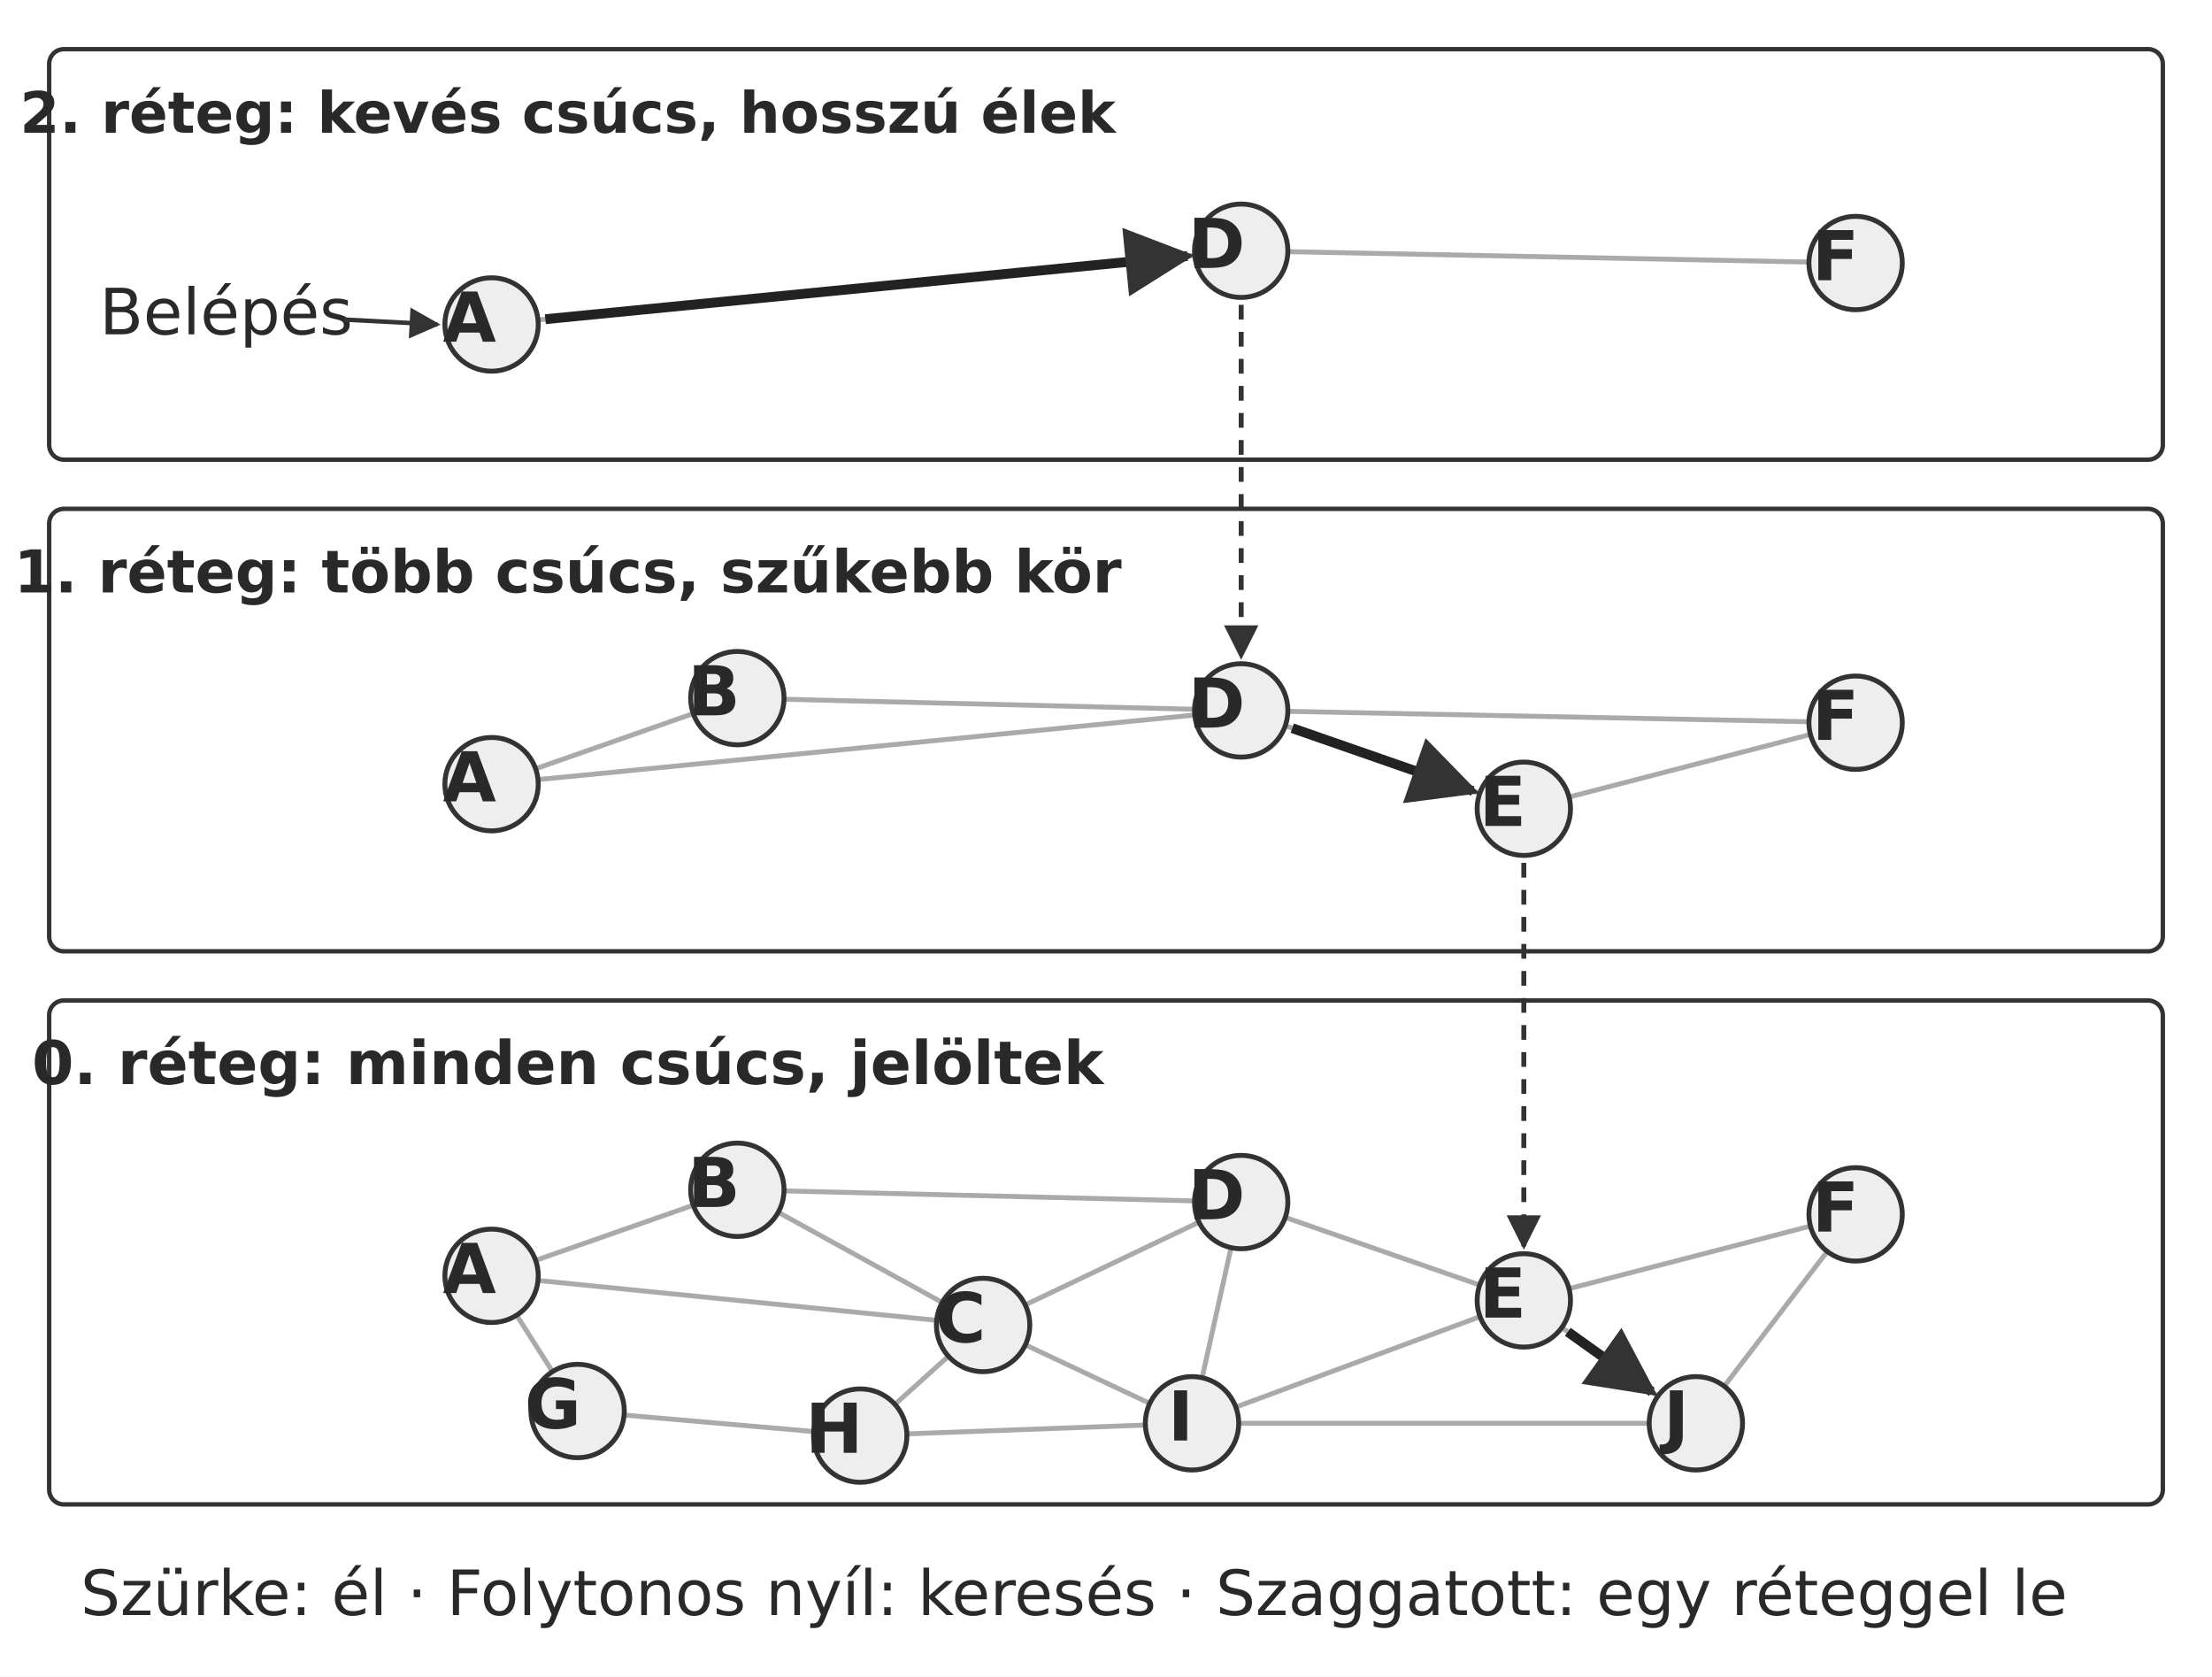
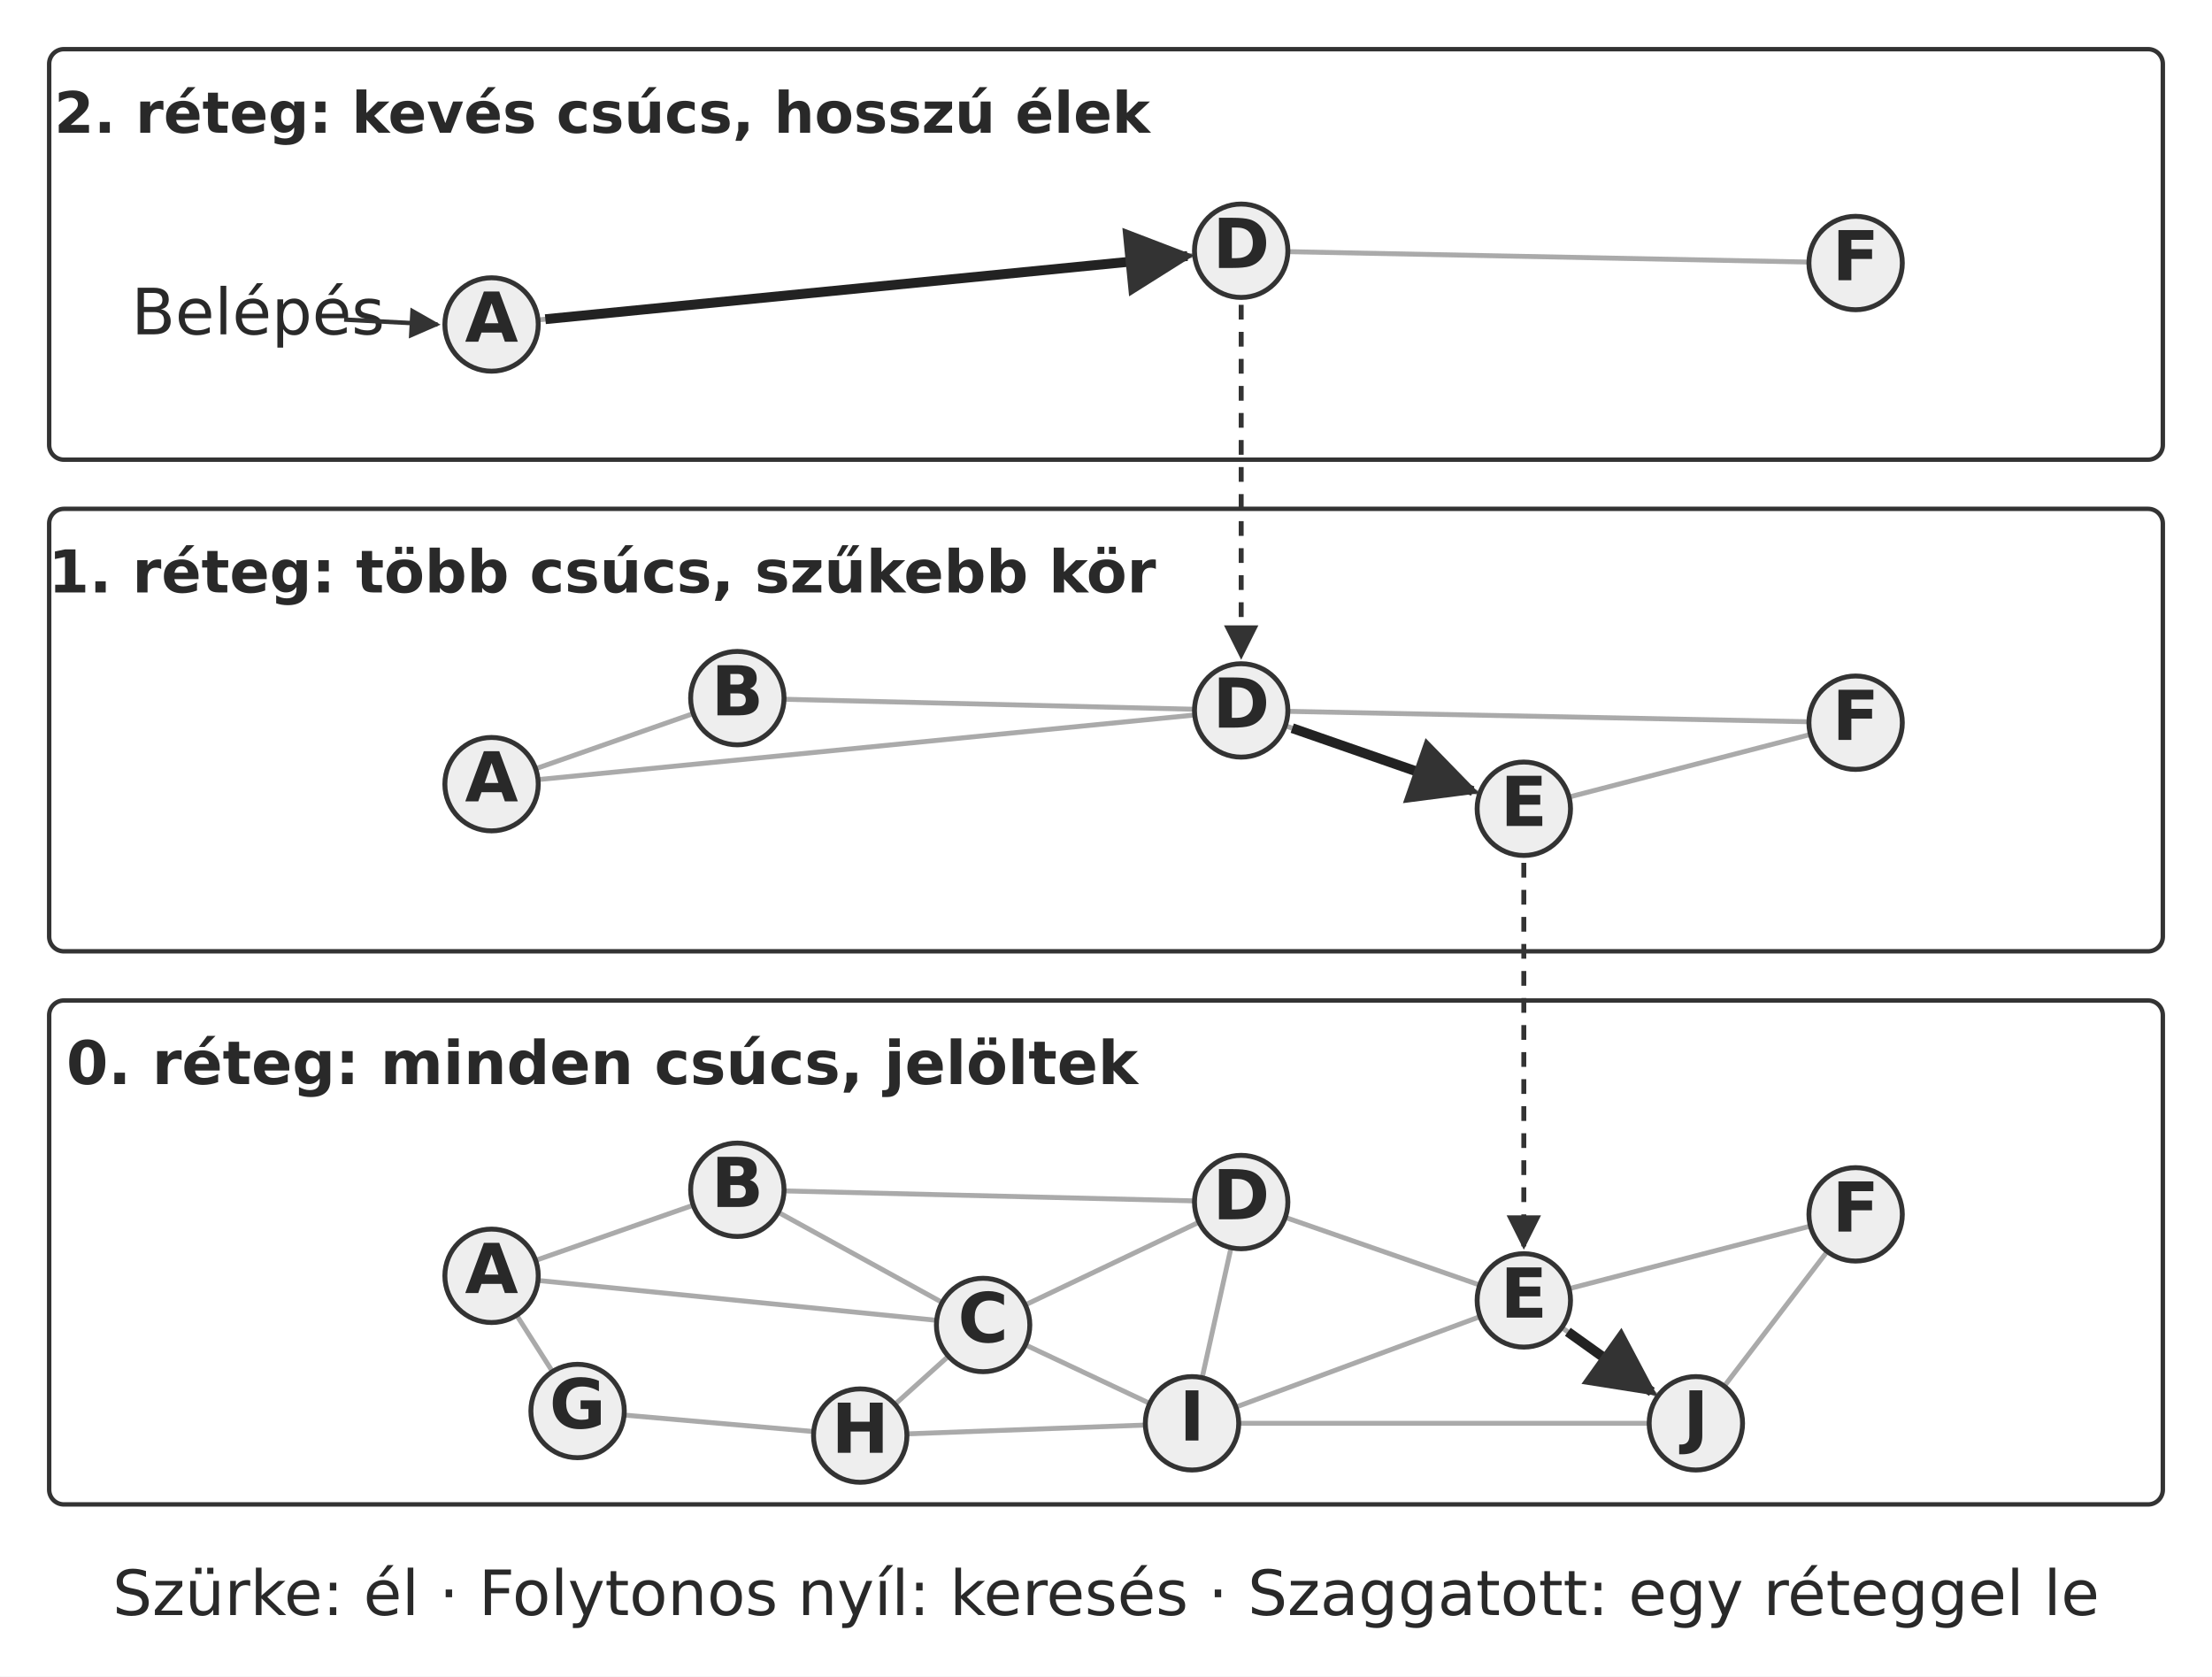
<svg xmlns="http://www.w3.org/2000/svg" width="106.000mm" height="80.324mm" viewBox="0 0 900 682" role="img" aria-labelledby="title desc">
  <defs>
    <marker id="arrow" viewBox="0 0 10 10" refX="9" refY="5" markerWidth="7" markerHeight="7" orient="auto-start-reverse">
      <path d="M0 0 L10 5 L0 10 Z" fill="#333333" />
    </marker>
  </defs>
  <rect width="900" height="682" fill="#ffffff" y="0" />
  <rect x="20" y="20" width="860" height="167" rx="6" fill="#ffffff" stroke="#333333" stroke-width="1.8" />
-   <text x="231" y="54" text-anchor="middle" font-family="&quot;DejaVu Sans&quot;, Arial, &quot;Helvetica Neue&quot;, sans-serif" font-size="23.2" font-weight="700" fill="#292929">2. réteg: kevés csúcs, hosszú élek</text>
+   <text x="245" y="54" text-anchor="middle" font-family="&quot;DejaVu Sans&quot;, Arial, &quot;Helvetica Neue&quot;, sans-serif" font-size="23.2" font-weight="700" fill="#292929">2. réteg: kevés csúcs, hosszú élek</text>
  <path d="M200 132 L505 102" fill="none" stroke="#aaaaaa" stroke-width="2" />
  <path d="M505 102 L755 107" fill="none" stroke="#aaaaaa" stroke-width="2" />
  <circle cx="200" cy="132" r="19" fill="#eeeeee" stroke="#333333" stroke-width="2" />
-   <text x="191.03" y="139" text-anchor="middle" font-family="&quot;DejaVu Sans&quot;, Arial, &quot;Helvetica Neue&quot;, sans-serif" font-size="28.0" font-weight="700" fill="#292929">A</text>
+   <text x="200" y="139" text-anchor="middle" font-family="&quot;DejaVu Sans&quot;, Arial, &quot;Helvetica Neue&quot;, sans-serif" font-size="28.0" font-weight="700" fill="#292929">A</text>
  <circle cx="505" cy="102" r="19" fill="#eeeeee" stroke="#333333" stroke-width="2" />
-   <text x="495" y="109" text-anchor="middle" font-family="&quot;DejaVu Sans&quot;, Arial, &quot;Helvetica Neue&quot;, sans-serif" font-size="28.0" font-weight="700" fill="#292929">D</text>
+   <text x="505" y="109" text-anchor="middle" font-family="&quot;DejaVu Sans&quot;, Arial, &quot;Helvetica Neue&quot;, sans-serif" font-size="28.0" font-weight="700" fill="#292929">D</text>
  <circle cx="755" cy="107" r="19" fill="#eeeeee" stroke="#333333" stroke-width="2" />
-   <text x="746.81" y="114" text-anchor="middle" font-family="&quot;DejaVu Sans&quot;, Arial, &quot;Helvetica Neue&quot;, sans-serif" font-size="28.0" font-weight="700" fill="#292929">F</text>
+   <text x="755" y="114" text-anchor="middle" font-family="&quot;DejaVu Sans&quot;, Arial, &quot;Helvetica Neue&quot;, sans-serif" font-size="28.0" font-weight="700" fill="#292929">F</text>
  <rect x="20" y="207" width="860" height="180" rx="6" fill="#ffffff" stroke="#333333" stroke-width="1.8" />
-   <text x="231" y="241" text-anchor="middle" font-family="&quot;DejaVu Sans&quot;, Arial, &quot;Helvetica Neue&quot;, sans-serif" font-size="24.0" font-weight="700" fill="#292929">1. réteg: több csúcs, szűkebb kör</text>
+   <text x="245" y="241" text-anchor="middle" font-family="&quot;DejaVu Sans&quot;, Arial, &quot;Helvetica Neue&quot;, sans-serif" font-size="24.0" font-weight="700" fill="#292929">1. réteg: több csúcs, szűkebb kör</text>
  <path d="M200 319 L300 284" fill="none" stroke="#aaaaaa" stroke-width="2" />
  <path d="M200 319 L505 289" fill="none" stroke="#aaaaaa" stroke-width="2" />
  <path d="M300 284 L505 289" fill="none" stroke="#aaaaaa" stroke-width="2" />
  <path d="M505 289 L620 329" fill="none" stroke="#aaaaaa" stroke-width="2" />
  <path d="M505 289 L755 294" fill="none" stroke="#aaaaaa" stroke-width="2" />
  <path d="M620 329 L755 294" fill="none" stroke="#aaaaaa" stroke-width="2" />
  <circle cx="200" cy="319" r="19" fill="#eeeeee" stroke="#333333" stroke-width="2" />
-   <text x="191.03" y="326" text-anchor="middle" font-family="&quot;DejaVu Sans&quot;, Arial, &quot;Helvetica Neue&quot;, sans-serif" font-size="28.0" font-weight="700" fill="#292929">A</text>
+   <text x="200" y="326" text-anchor="middle" font-family="&quot;DejaVu Sans&quot;, Arial, &quot;Helvetica Neue&quot;, sans-serif" font-size="28.0" font-weight="700" fill="#292929">A</text>
  <circle cx="300" cy="284" r="19" fill="#eeeeee" stroke="#333333" stroke-width="2" />
-   <text x="290.47" y="291" text-anchor="middle" font-family="&quot;DejaVu Sans&quot;, Arial, &quot;Helvetica Neue&quot;, sans-serif" font-size="28.0" font-weight="700" fill="#292929">B</text>
+   <text x="300" y="291" text-anchor="middle" font-family="&quot;DejaVu Sans&quot;, Arial, &quot;Helvetica Neue&quot;, sans-serif" font-size="28.0" font-weight="700" fill="#292929">B</text>
  <circle cx="505" cy="289" r="19" fill="#eeeeee" stroke="#333333" stroke-width="2" />
-   <text x="495" y="296" text-anchor="middle" font-family="&quot;DejaVu Sans&quot;, Arial, &quot;Helvetica Neue&quot;, sans-serif" font-size="28.0" font-weight="700" fill="#292929">D</text>
+   <text x="505" y="296" text-anchor="middle" font-family="&quot;DejaVu Sans&quot;, Arial, &quot;Helvetica Neue&quot;, sans-serif" font-size="28.0" font-weight="700" fill="#292929">D</text>
  <circle cx="620" cy="329" r="19" fill="#eeeeee" stroke="#333333" stroke-width="2" />
-   <text x="611.39" y="336" text-anchor="middle" font-family="&quot;DejaVu Sans&quot;, Arial, &quot;Helvetica Neue&quot;, sans-serif" font-size="28.0" font-weight="700" fill="#292929">E</text>
+   <text x="620" y="336" text-anchor="middle" font-family="&quot;DejaVu Sans&quot;, Arial, &quot;Helvetica Neue&quot;, sans-serif" font-size="28.0" font-weight="700" fill="#292929">E</text>
  <circle cx="755" cy="294" r="19" fill="#eeeeee" stroke="#333333" stroke-width="2" />
-   <text x="746.81" y="301" text-anchor="middle" font-family="&quot;DejaVu Sans&quot;, Arial, &quot;Helvetica Neue&quot;, sans-serif" font-size="28.0" font-weight="700" fill="#292929">F</text>
+   <text x="755" y="301" text-anchor="middle" font-family="&quot;DejaVu Sans&quot;, Arial, &quot;Helvetica Neue&quot;, sans-serif" font-size="28.0" font-weight="700" fill="#292929">F</text>
  <rect x="20" y="407" width="860" height="205" rx="6" fill="#ffffff" stroke="#333333" stroke-width="1.8" />
-   <text x="231" y="441" text-anchor="middle" font-family="&quot;DejaVu Sans&quot;, Arial, &quot;Helvetica Neue&quot;, sans-serif" font-size="24.5" font-weight="700" fill="#292929">0. réteg: minden csúcs, jelöltek</text>
+   <text x="245" y="441" text-anchor="middle" font-family="&quot;DejaVu Sans&quot;, Arial, &quot;Helvetica Neue&quot;, sans-serif" font-size="24.5" font-weight="700" fill="#292929">0. réteg: minden csúcs, jelöltek</text>
  <path d="M200 519 L300 484" fill="none" stroke="#aaaaaa" stroke-width="2" />
  <path d="M200 519 L235 574" fill="none" stroke="#aaaaaa" stroke-width="2" />
  <path d="M200 519 L400 539" fill="none" stroke="#aaaaaa" stroke-width="2" />
  <path d="M300 484 L400 539" fill="none" stroke="#aaaaaa" stroke-width="2" />
  <path d="M300 484 L505 489" fill="none" stroke="#aaaaaa" stroke-width="2" />
  <path d="M400 539 L505 489" fill="none" stroke="#aaaaaa" stroke-width="2" />
  <path d="M400 539 L350 584" fill="none" stroke="#aaaaaa" stroke-width="2" />
  <path d="M400 539 L485 579" fill="none" stroke="#aaaaaa" stroke-width="2" />
  <path d="M505 489 L620 529" fill="none" stroke="#aaaaaa" stroke-width="2" />
  <path d="M505 489 L485 579" fill="none" stroke="#aaaaaa" stroke-width="2" />
  <path d="M620 529 L485 579" fill="none" stroke="#aaaaaa" stroke-width="2" />
  <path d="M620 529 L755 494" fill="none" stroke="#aaaaaa" stroke-width="2" />
  <path d="M620 529 L690 579" fill="none" stroke="#aaaaaa" stroke-width="2" />
  <path d="M755 494 L690 579" fill="none" stroke="#aaaaaa" stroke-width="2" />
  <path d="M235 574 L350 584" fill="none" stroke="#aaaaaa" stroke-width="2" />
  <path d="M350 584 L485 579" fill="none" stroke="#aaaaaa" stroke-width="2" />
  <path d="M485 579 L690 579" fill="none" stroke="#aaaaaa" stroke-width="2" />
  <circle cx="200" cy="519" r="19" fill="#eeeeee" stroke="#333333" stroke-width="2" />
-   <text x="191.03" y="526" text-anchor="middle" font-family="&quot;DejaVu Sans&quot;, Arial, &quot;Helvetica Neue&quot;, sans-serif" font-size="28.0" font-weight="700" fill="#292929">A</text>
+   <text x="200" y="526" text-anchor="middle" font-family="&quot;DejaVu Sans&quot;, Arial, &quot;Helvetica Neue&quot;, sans-serif" font-size="28.0" font-weight="700" fill="#292929">A</text>
  <circle cx="300" cy="484" r="19" fill="#eeeeee" stroke="#333333" stroke-width="2" />
-   <text x="290.47" y="491" text-anchor="middle" font-family="&quot;DejaVu Sans&quot;, Arial, &quot;Helvetica Neue&quot;, sans-serif" font-size="28.0" font-weight="700" fill="#292929">B</text>
+   <text x="300" y="491" text-anchor="middle" font-family="&quot;DejaVu Sans&quot;, Arial, &quot;Helvetica Neue&quot;, sans-serif" font-size="28.0" font-weight="700" fill="#292929">B</text>
  <circle cx="400" cy="539" r="19" fill="#eeeeee" stroke="#333333" stroke-width="2" />
-   <text x="390.82" y="546" text-anchor="middle" font-family="&quot;DejaVu Sans&quot;, Arial, &quot;Helvetica Neue&quot;, sans-serif" font-size="28.0" font-weight="700" fill="#292929">C</text>
+   <text x="400" y="546" text-anchor="middle" font-family="&quot;DejaVu Sans&quot;, Arial, &quot;Helvetica Neue&quot;, sans-serif" font-size="28.0" font-weight="700" fill="#292929">C</text>
  <circle cx="505" cy="489" r="19" fill="#eeeeee" stroke="#333333" stroke-width="2" />
-   <text x="495" y="496" text-anchor="middle" font-family="&quot;DejaVu Sans&quot;, Arial, &quot;Helvetica Neue&quot;, sans-serif" font-size="28.0" font-weight="700" fill="#292929">D</text>
+   <text x="505" y="496" text-anchor="middle" font-family="&quot;DejaVu Sans&quot;, Arial, &quot;Helvetica Neue&quot;, sans-serif" font-size="28.0" font-weight="700" fill="#292929">D</text>
  <circle cx="620" cy="529" r="19" fill="#eeeeee" stroke="#333333" stroke-width="2" />
-   <text x="611.39" y="536" text-anchor="middle" font-family="&quot;DejaVu Sans&quot;, Arial, &quot;Helvetica Neue&quot;, sans-serif" font-size="28.0" font-weight="700" fill="#292929">E</text>
+   <text x="620" y="536" text-anchor="middle" font-family="&quot;DejaVu Sans&quot;, Arial, &quot;Helvetica Neue&quot;, sans-serif" font-size="28.0" font-weight="700" fill="#292929">E</text>
  <circle cx="755" cy="494" r="19" fill="#eeeeee" stroke="#333333" stroke-width="2" />
-   <text x="746.81" y="501" text-anchor="middle" font-family="&quot;DejaVu Sans&quot;, Arial, &quot;Helvetica Neue&quot;, sans-serif" font-size="28.0" font-weight="700" fill="#292929">F</text>
+   <text x="755" y="501" text-anchor="middle" font-family="&quot;DejaVu Sans&quot;, Arial, &quot;Helvetica Neue&quot;, sans-serif" font-size="28.0" font-weight="700" fill="#292929">F</text>
  <circle cx="235" cy="574" r="19" fill="#eeeeee" stroke="#333333" stroke-width="2" />
-   <text x="224.96" y="581" text-anchor="middle" font-family="&quot;DejaVu Sans&quot;, Arial, &quot;Helvetica Neue&quot;, sans-serif" font-size="28.0" font-weight="700" fill="#292929">G</text>
+   <text x="235" y="581" text-anchor="middle" font-family="&quot;DejaVu Sans&quot;, Arial, &quot;Helvetica Neue&quot;, sans-serif" font-size="28.0" font-weight="700" fill="#292929">G</text>
  <circle cx="350" cy="584" r="19" fill="#eeeeee" stroke="#333333" stroke-width="2" />
-   <text x="339.4" y="591" text-anchor="middle" font-family="&quot;DejaVu Sans&quot;, Arial, &quot;Helvetica Neue&quot;, sans-serif" font-size="28.0" font-weight="700" fill="#292929">H</text>
+   <text x="350" y="591" text-anchor="middle" font-family="&quot;DejaVu Sans&quot;, Arial, &quot;Helvetica Neue&quot;, sans-serif" font-size="28.0" font-weight="700" fill="#292929">H</text>
  <circle cx="485" cy="579" r="19" fill="#eeeeee" stroke="#333333" stroke-width="2" />
-   <text x="480.38" y="586" text-anchor="middle" font-family="&quot;DejaVu Sans&quot;, Arial, &quot;Helvetica Neue&quot;, sans-serif" font-size="28.0" font-weight="700" fill="#292929">I</text>
+   <text x="485" y="586" text-anchor="middle" font-family="&quot;DejaVu Sans&quot;, Arial, &quot;Helvetica Neue&quot;, sans-serif" font-size="28.0" font-weight="700" fill="#292929">I</text>
  <circle cx="690" cy="579" r="19" fill="#eeeeee" stroke="#333333" stroke-width="2" />
-   <text x="682.05" y="586" text-anchor="middle" font-family="&quot;DejaVu Sans&quot;, Arial, &quot;Helvetica Neue&quot;, sans-serif" font-size="28.0" font-weight="700" fill="#292929">J</text>
+   <text x="690" y="586" text-anchor="middle" font-family="&quot;DejaVu Sans&quot;, Arial, &quot;Helvetica Neue&quot;, sans-serif" font-size="28.0" font-weight="700" fill="#292929">J</text>
  <path d="M221.894 129.846 L483.106 104.154" fill="none" stroke="#222222" stroke-width="4" marker-end="url(#arrow)" />
  <path d="M525.779 296.227 L599.221 321.773" fill="none" stroke="#222222" stroke-width="4" marker-end="url(#arrow)" />
  <path d="M637.902 541.787 L672.098 566.213" fill="none" stroke="#222222" stroke-width="4" marker-end="url(#arrow)" />
  <path d="M505 124 L505 267" fill="none" stroke="#333333" stroke-width="2" stroke-dasharray="6 5" marker-end="url(#arrow)" />
  <path d="M620 351 L620 507" fill="none" stroke="#333333" stroke-width="2" stroke-dasharray="6 5" marker-end="url(#arrow)" />
-   <text x="92" y="136" text-anchor="middle" font-family="&quot;DejaVu Sans&quot;, Arial, &quot;Helvetica Neue&quot;, sans-serif" font-size="26.0" font-weight="400" fill="#292929">Belépés</text>
+   <text x="105" y="136" text-anchor="middle" font-family="&quot;DejaVu Sans&quot;, Arial, &quot;Helvetica Neue&quot;, sans-serif" font-size="26.0" font-weight="400" fill="#292929">Belépés</text>
  <path d="M140 130 L178 132" fill="none" stroke="#333333" stroke-width="1.8" marker-end="url(#arrow)" />
-   <text x="437" y="657" text-anchor="middle" font-family="&quot;DejaVu Sans&quot;, Arial, &quot;Helvetica Neue&quot;, sans-serif" font-size="25.4" font-weight="400" fill="#292929">Szürke: él · Folytonos nyíl: keresés · Szaggatott: egy réteggel le</text>
+   <text x="450" y="657" text-anchor="middle" font-family="&quot;DejaVu Sans&quot;, Arial, &quot;Helvetica Neue&quot;, sans-serif" font-size="25.4" font-weight="400" fill="#292929">Szürke: él · Folytonos nyíl: keresés · Szaggatott: egy réteggel le</text>
  <defs />
</svg>
